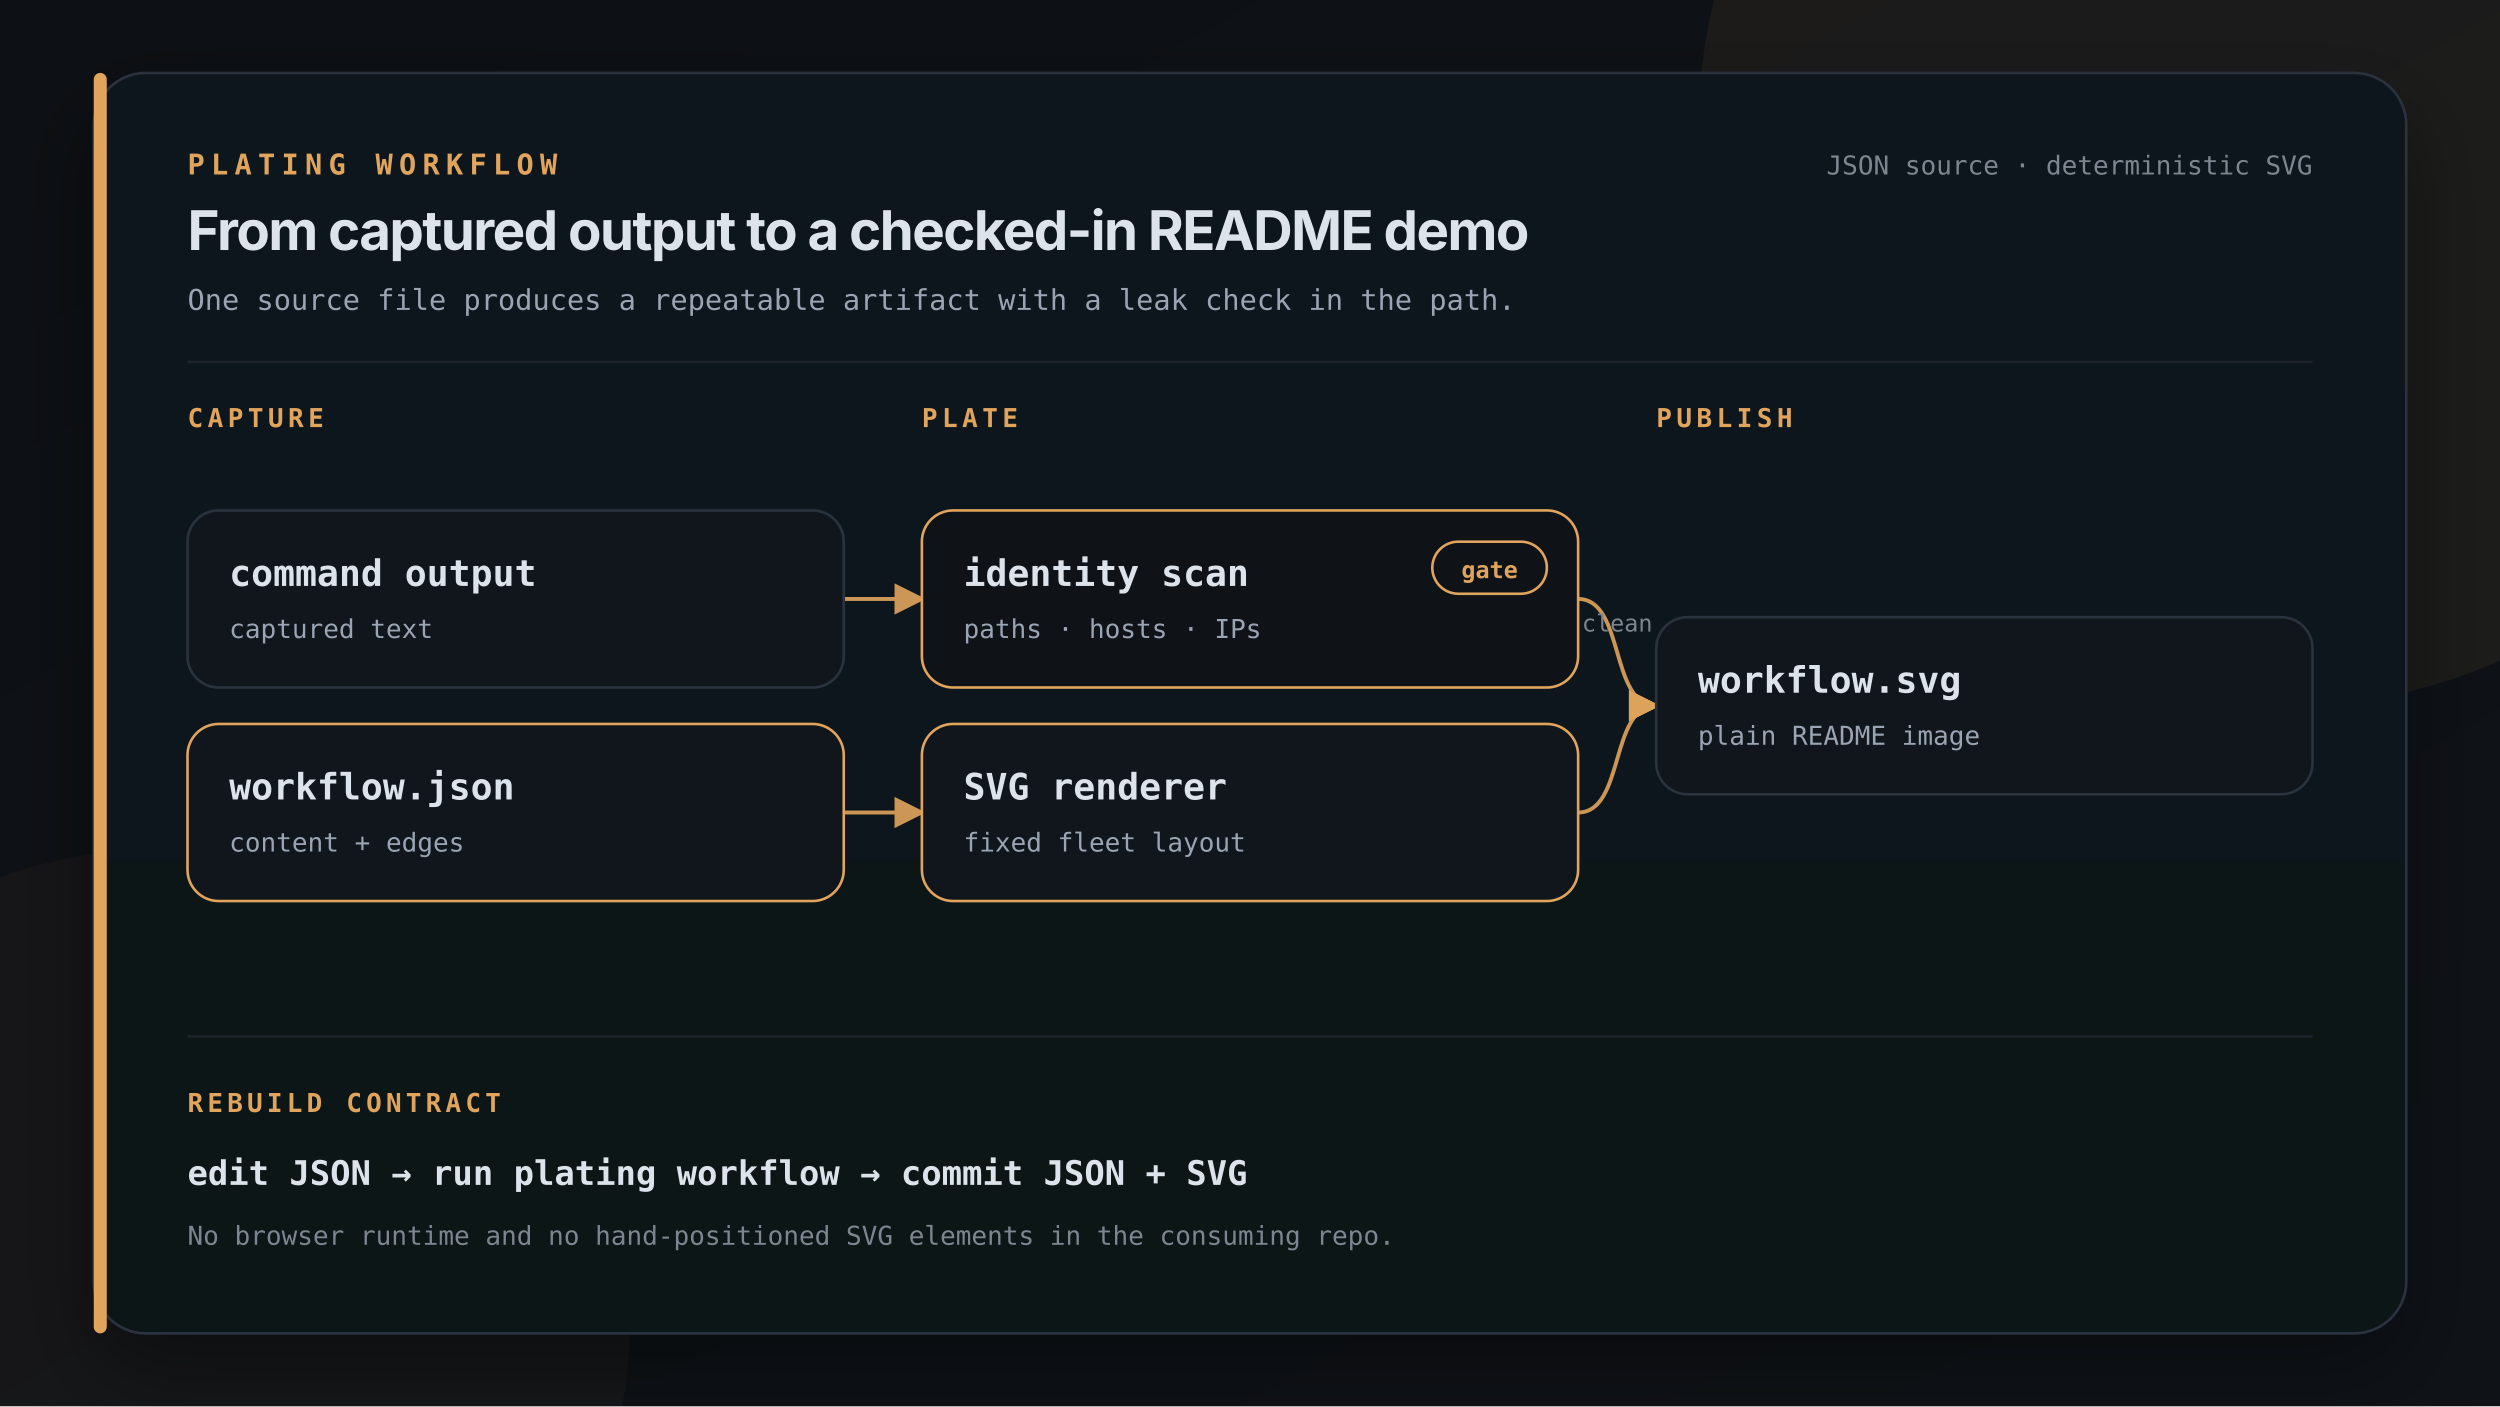
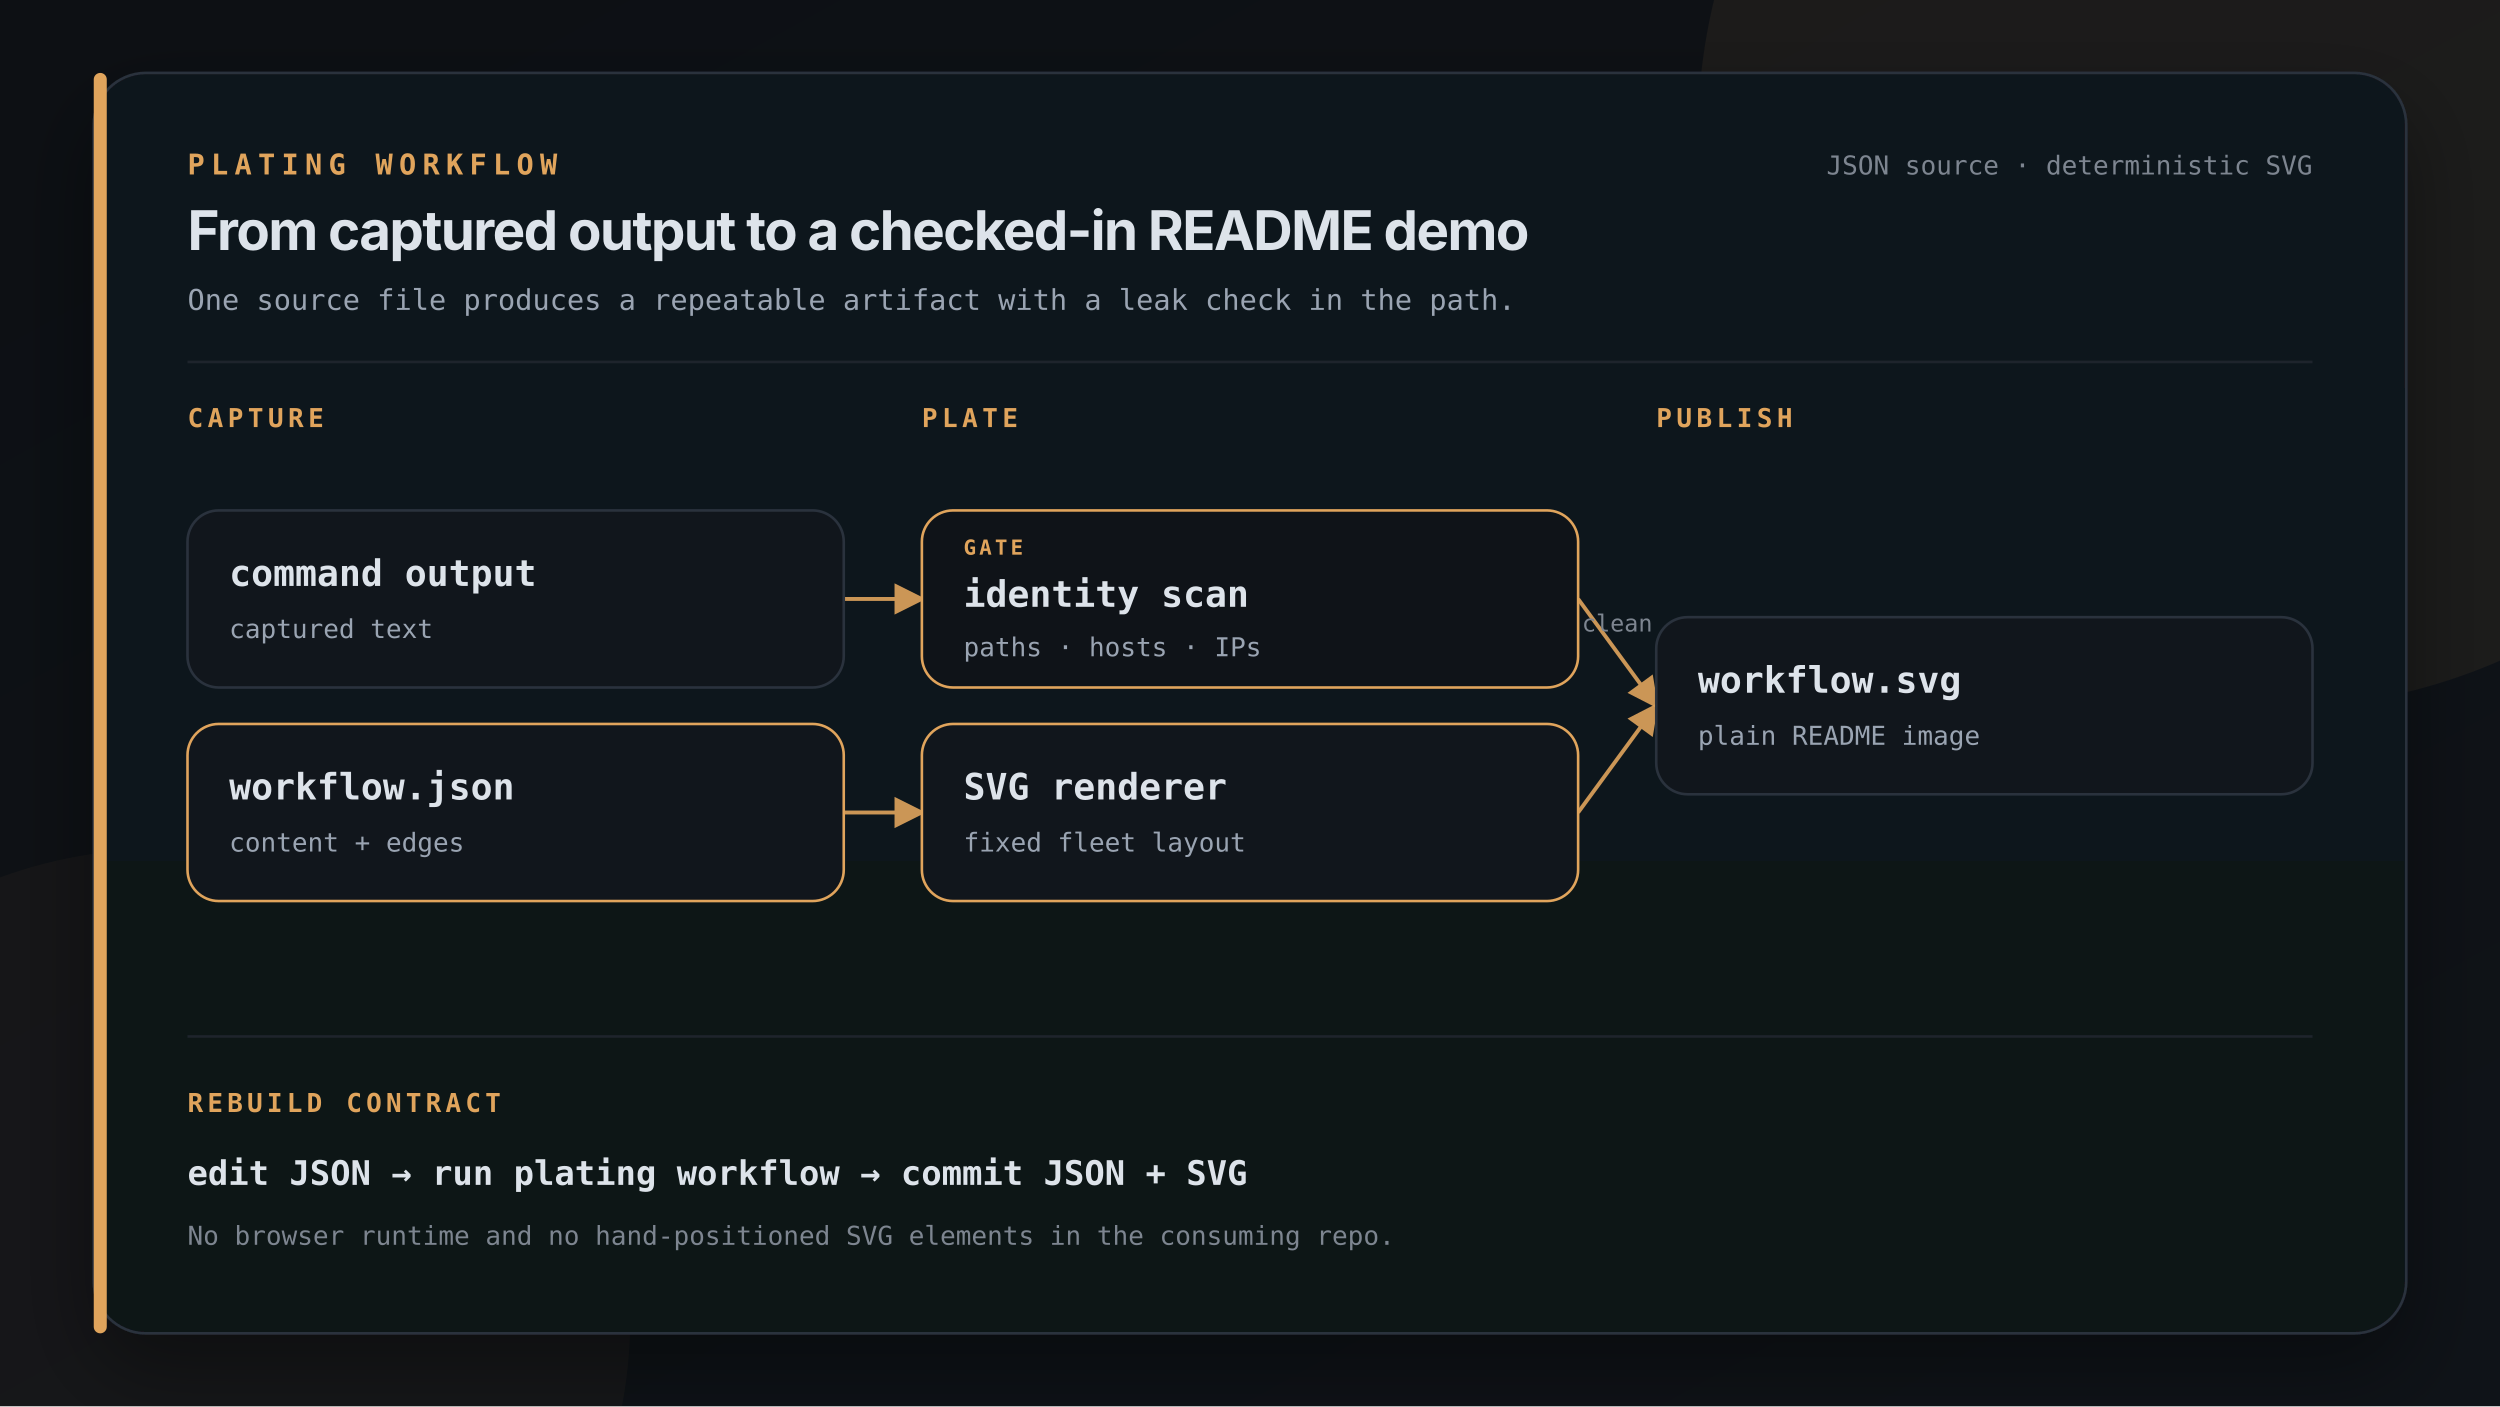
<svg xmlns="http://www.w3.org/2000/svg" width="960" height="540" viewBox="0 0 960 540" role="img" aria-labelledby="workflow-title workflow-desc">
  <defs>
    <linearGradient id="workflow-bg" x1="0" y1="0" x2="1" y2="1">
      <stop offset="0" stop-color="#0d1014" />
      <stop offset="1" stop-color="#0f1318" />
    </linearGradient>
    <linearGradient id="workflow-card" x1="0" y1="0" x2="0" y2="1">
      <stop offset="0" stop-color="#11161c" />
      <stop offset="1" stop-color="#0f1318" />
    </linearGradient>
    <filter id="workflow-shadow" x="-10%" y="-10%" width="120%" height="130%">
      <feDropShadow dx="0" dy="14" stdDeviation="16" flood-color="#000000" flood-opacity="0.38" />
    </filter>
    <marker id="workflow-arrow" markerWidth="8" markerHeight="8" refX="7" refY="4" orient="auto">
      <path d="M0,0 L8,4 L0,8 Z" fill="#e0a45c" />
    </marker>
  </defs>
  <rect width="960" height="540" fill="url(#workflow-bg)" />
  <circle cx="872" cy="52" r="220" fill="#e0a45c" opacity="0.07" />
  <circle cx="62" cy="506" r="180" fill="#e0a45c" opacity="0.04" />
  <rect x="36" y="28" width="888" height="484" rx="20" fill="url(#workflow-card)" stroke="#2a323d" filter="url(#workflow-shadow)" />
  <rect x="36" y="28" width="5" height="484" rx="2.5" fill="#e0a45c" />
  <text x="72" y="67" fill="#e0a45c" font-family="IBM Plex Mono, ui-monospace, monospace" font-size="11" font-weight="600" letter-spacing="2.4">PLATING WORKFLOW</text>
  <text x="72" y="96" fill="#dde3ea" font-family="Inter, ui-sans-serif, sans-serif" font-size="21" font-weight="700" letter-spacing="-0.6">From captured output to a checked-in README demo</text>
  <text x="72" y="119" fill="#9aa4b2" font-family="IBM Plex Mono, ui-monospace, monospace" font-size="11">One source file produces a repeatable artifact with a leak check in the path.</text>
  <text x="888" y="67" text-anchor="end" fill="#7d8590" font-family="IBM Plex Mono, ui-monospace, monospace" font-size="10">JSON source · deterministic SVG</text>
  <line x1="72" y1="139" x2="888" y2="139" stroke="#1e242c" />
  <text x="72.0" y="164" fill="#e0a45c" font-family="IBM Plex Mono, ui-monospace, monospace" font-size="10" font-weight="600" letter-spacing="1.7">CAPTURE</text>
  <text x="354.0" y="164" fill="#e0a45c" font-family="IBM Plex Mono, ui-monospace, monospace" font-size="10" font-weight="600" letter-spacing="1.7">PLATE</text>
  <text x="636.0" y="164" fill="#e0a45c" font-family="IBM Plex Mono, ui-monospace, monospace" font-size="10" font-weight="600" letter-spacing="1.7">PUBLISH</text>
-   <path d="M324.0,230.0 C342.0,230.0 336.0,230.0 354.0,230.0" fill="none" stroke="#e0a45c" stroke-width="1.5" opacity="0.9" marker-end="url(#workflow-arrow)" />
-   <path d="M324.0,312.0 C342.0,312.0 336.0,312.0 354.0,312.0" fill="none" stroke="#e0a45c" stroke-width="1.5" opacity="0.9" marker-end="url(#workflow-arrow)" />
-   <path d="M606.0,230.0 C624.0,230.0 618.0,271.0 636.0,271.0" fill="none" stroke="#e0a45c" stroke-width="1.5" opacity="0.9" marker-end="url(#workflow-arrow)" />
+   <line class="workflow-edge" x1="324.0" y1="230.0" x2="354.0" y2="230.0" stroke="#e0a45c" stroke-width="1.5" opacity="0.9" marker-end="url(#workflow-arrow)" />
+   <line class="workflow-edge" x1="324.0" y1="312.0" x2="354.0" y2="312.0" stroke="#e0a45c" stroke-width="1.5" opacity="0.9" marker-end="url(#workflow-arrow)" />
+   <line class="workflow-edge" x1="606.0" y1="230.0" x2="636.0" y2="271.0" stroke="#e0a45c" stroke-width="1.5" opacity="0.9" marker-end="url(#workflow-arrow)" />
  <text x="621.0" y="242.5" text-anchor="middle" fill="#7d8590" font-family="IBM Plex Mono, ui-monospace, monospace" font-size="9">clean</text>
-   <path d="M606.0,312.0 C624.0,312.0 618.0,271.0 636.0,271.0" fill="none" stroke="#e0a45c" stroke-width="1.5" opacity="0.9" marker-end="url(#workflow-arrow)" />
+   <line class="workflow-edge" x1="606.0" y1="312.0" x2="636.0" y2="271.0" stroke="#e0a45c" stroke-width="1.5" opacity="0.9" marker-end="url(#workflow-arrow)" />
  <rect x="72.0" y="196.0" width="252.0" height="68" rx="12" fill="#11161c" stroke="#2a323d" />
-   <text x="88.0" y="225.0" fill="#dde3ea" font-family="IBM Plex Mono, ui-monospace, monospace" font-size="14" font-weight="600">command output</text>
+   <text class="workflow-node-label" x="88.0" y="225.0" fill="#dde3ea" font-family="IBM Plex Mono, ui-monospace, monospace" font-size="14" font-weight="600">command output</text>
  <text x="88.0" y="245.0" fill="#9aa4b2" font-family="IBM Plex Mono, ui-monospace, monospace" font-size="10">captured text</text>
  <rect x="72.0" y="278.0" width="252.0" height="68" rx="12" fill="#11161c" stroke="#e0a45c" />
-   <text x="88.0" y="307.0" fill="#dde3ea" font-family="IBM Plex Mono, ui-monospace, monospace" font-size="14" font-weight="600">workflow.json</text>
+   <text class="workflow-node-label" x="88.0" y="307.0" fill="#dde3ea" font-family="IBM Plex Mono, ui-monospace, monospace" font-size="14" font-weight="600">workflow.json</text>
  <text x="88.0" y="327.0" fill="#9aa4b2" font-family="IBM Plex Mono, ui-monospace, monospace" font-size="10">content + edges</text>
  <rect x="354.0" y="196.0" width="252.0" height="68" rx="12" fill="#0f1318" stroke="#e0a45c" />
-   <text x="370.0" y="225.0" fill="#dde3ea" font-family="IBM Plex Mono, ui-monospace, monospace" font-size="14" font-weight="600">identity scan</text>
-   <text x="370.0" y="245.0" fill="#9aa4b2" font-family="IBM Plex Mono, ui-monospace, monospace" font-size="10">paths · hosts · IPs</text>
-   <rect x="550.0" y="208.0" width="44" height="20" rx="10" fill="#0f1318" stroke="#e0a45c" />
-   <text x="572.0" y="222.0" text-anchor="middle" fill="#e0a45c" font-family="IBM Plex Mono, ui-monospace, monospace" font-size="9" font-weight="600">gate</text>
+   <text class="workflow-node-label" x="370.0" y="233.0" fill="#dde3ea" font-family="IBM Plex Mono, ui-monospace, monospace" font-size="14" font-weight="600">identity scan</text>
+   <text x="370.0" y="252.0" fill="#9aa4b2" font-family="IBM Plex Mono, ui-monospace, monospace" font-size="10">paths · hosts · IPs</text>
+   <text class="workflow-badge" x="370.0" y="213.0" fill="#e0a45c" font-family="IBM Plex Mono, ui-monospace, monospace" font-size="8" font-weight="600" letter-spacing="1.2">GATE</text>
  <rect x="354.0" y="278.0" width="252.0" height="68" rx="12" fill="#11161c" stroke="#e0a45c" />
-   <text x="370.0" y="307.0" fill="#dde3ea" font-family="IBM Plex Mono, ui-monospace, monospace" font-size="14" font-weight="600">SVG renderer</text>
+   <text class="workflow-node-label" x="370.0" y="307.0" fill="#dde3ea" font-family="IBM Plex Mono, ui-monospace, monospace" font-size="14" font-weight="600">SVG renderer</text>
  <text x="370.0" y="327.0" fill="#9aa4b2" font-family="IBM Plex Mono, ui-monospace, monospace" font-size="10">fixed fleet layout</text>
  <rect x="636.0" y="237.0" width="252.0" height="68" rx="12" fill="#11161c" stroke="#2a323d" />
-   <text x="652.0" y="266.0" fill="#dde3ea" font-family="IBM Plex Mono, ui-monospace, monospace" font-size="14" font-weight="600">workflow.svg</text>
+   <text class="workflow-node-label" x="652.0" y="266.0" fill="#dde3ea" font-family="IBM Plex Mono, ui-monospace, monospace" font-size="14" font-weight="600">workflow.svg</text>
  <text x="652.0" y="286.0" fill="#9aa4b2" font-family="IBM Plex Mono, ui-monospace, monospace" font-size="10">plain README image</text>
  <line x1="72" y1="398" x2="888" y2="398" stroke="#1e242c" />
  <text x="72" y="427" fill="#e0a45c" font-family="IBM Plex Mono, ui-monospace, monospace" font-size="10" font-weight="600" letter-spacing="1.6">REBUILD CONTRACT</text>
  <text x="72" y="455" fill="#dde3ea" font-family="IBM Plex Mono, ui-monospace, monospace" font-size="13" font-weight="600">edit JSON → run plating workflow → commit JSON + SVG</text>
  <text x="72" y="478" fill="#7d8590" font-family="IBM Plex Mono, ui-monospace, monospace" font-size="10">No browser runtime and no hand-positioned SVG elements in the consuming repo.</text>
</svg>
